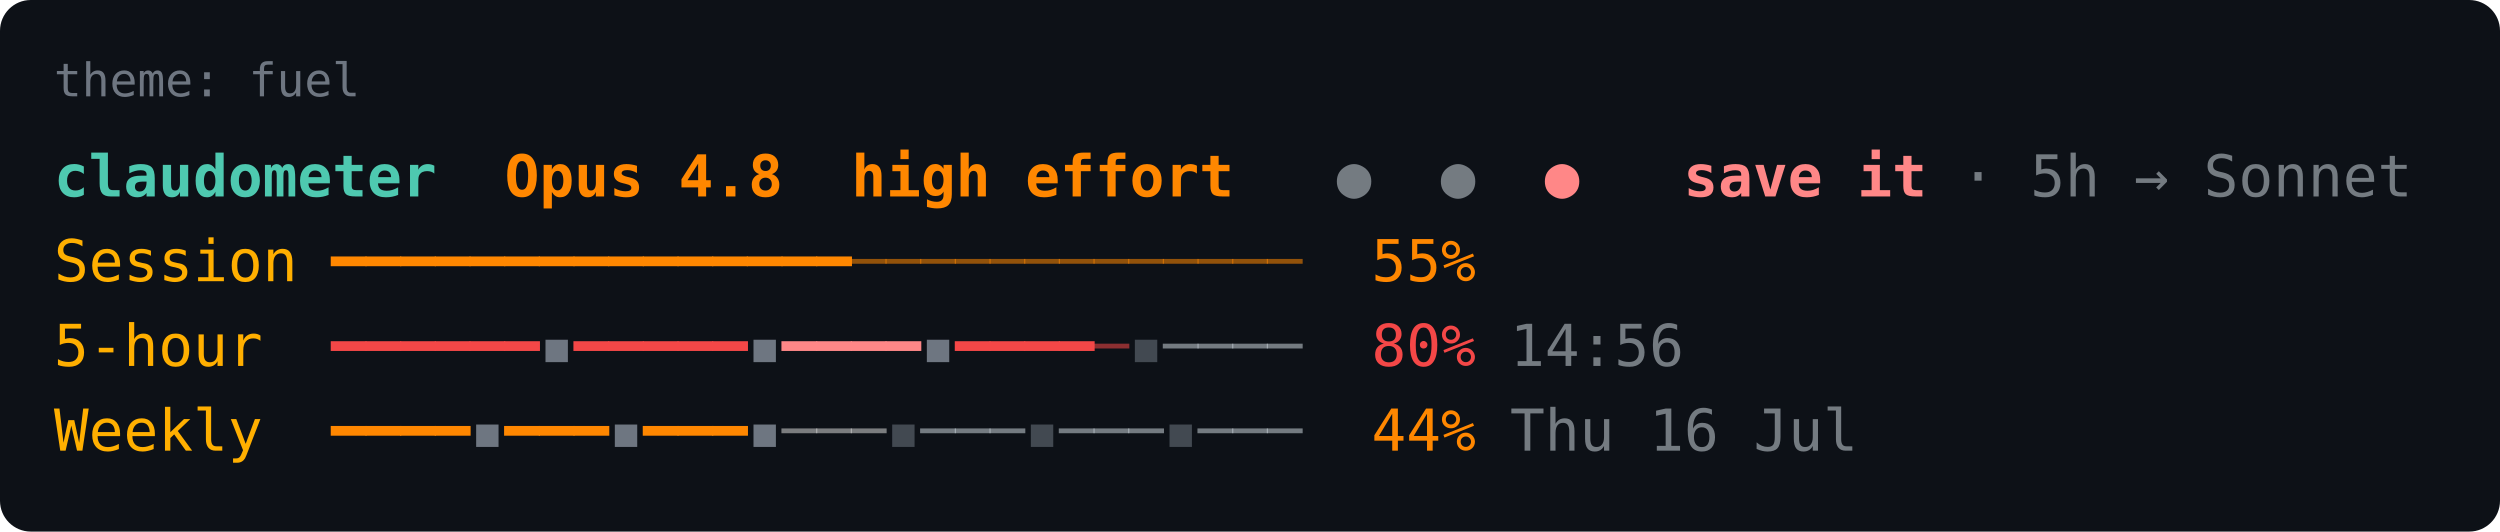
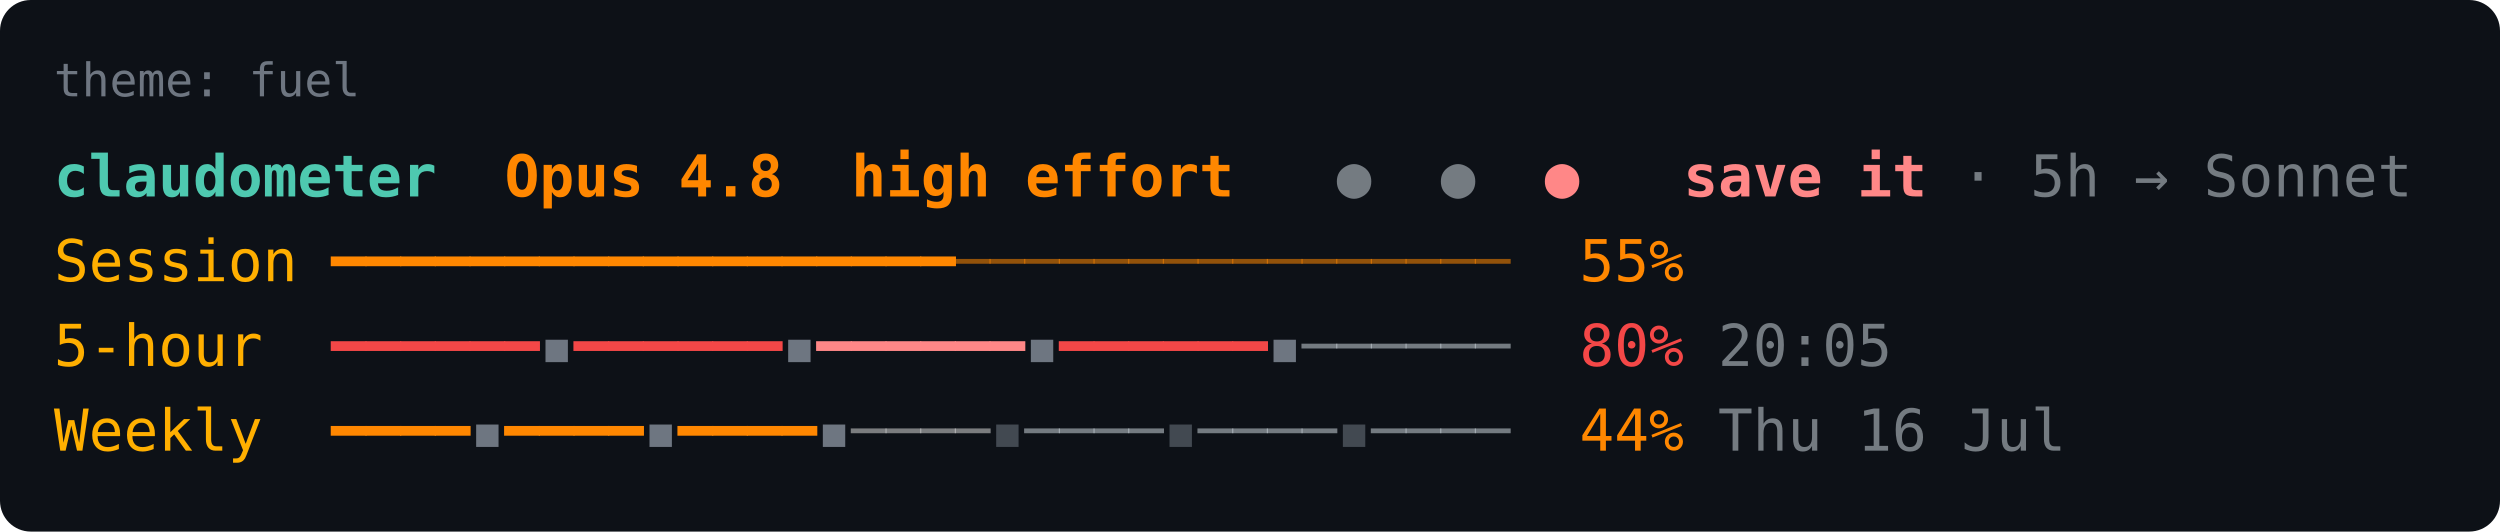
<svg xmlns="http://www.w3.org/2000/svg" width="649" height="138" viewBox="0 0 649 138" font-family="ui-monospace,SFMono-Regular,Menlo,Consolas,monospace" font-size="15">
  <rect width="649" height="138" rx="8" fill="#0d1117" />
  <text x="14.0" y="25.0" font-size="12" fill="#6e7681">theme: fuel</text>
  <text y="51" xml:space="preserve">
    <tspan x="14.0" fill="#4ec9b0" font-weight="bold">claudometer</tspan>
    <tspan x="113.0" fill="#c9d1d9">  </tspan>
    <tspan x="131.0" fill="#ff8700" font-weight="bold">Opus 4.8</tspan>
    <tspan x="203.0" fill="#c9d1d9">  </tspan>
    <tspan x="221.0" fill="#ff8700" font-weight="bold">high effort</tspan>
    <tspan x="320.0" fill="#c9d1d9">   </tspan>
    <tspan x="347.0" fill="#c9d1d9" fill-opacity="0.55">●</tspan>
    <tspan x="365.0" fill="#c9d1d9"> </tspan>
    <tspan x="374.0" fill="#c9d1d9" fill-opacity="0.55">●</tspan>
    <tspan x="392.0" fill="#c9d1d9"> </tspan>
    <tspan x="401.0" fill="#ff8787">●</tspan>
    <tspan x="419.0" fill="#c9d1d9">  </tspan>
    <tspan x="437.0" fill="#ff8787" font-weight="bold">save it</tspan>
    <tspan x="500.0" fill="#c9d1d9"> </tspan>
    <tspan x="509.0" fill="#c9d1d9" fill-opacity="0.55">· 5h</tspan>
    <tspan x="545.0" fill="#c9d1d9"> </tspan>
    <tspan x="554.0" fill="#c9d1d9" fill-opacity="0.55">→ Sonnet</tspan>
  </text>
  <text y="73" xml:space="preserve">
    <tspan x="14.0" fill="#ffaf00">Session</tspan>
    <tspan x="77.0" fill="#c9d1d9"> </tspan>
    <tspan x="86.0" fill="#ff8700">━</tspan>
    <tspan x="95.0" fill="#ff8700">━</tspan>
    <tspan x="104.0" fill="#ff8700">━</tspan>
    <tspan x="113.0" fill="#ff8700">━</tspan>
    <tspan x="122.0" fill="#ff8700">━</tspan>
    <tspan x="131.0" fill="#ff8700">━</tspan>
    <tspan x="140.0" fill="#ff8700">━</tspan>
    <tspan x="149.0" fill="#ff8700">━</tspan>
    <tspan x="158.0" fill="#ff8700">━</tspan>
    <tspan x="167.0" fill="#ff8700">━</tspan>
    <tspan x="176.0" fill="#ff8700">━</tspan>
    <tspan x="185.0" fill="#ff8700">━</tspan>
    <tspan x="194.0" fill="#ff8700">━</tspan>
    <tspan x="203.0" fill="#ff8700">━</tspan>
    <tspan x="212.0" fill="#ff8700">━</tspan>
-     <tspan x="221.0" fill="#ff8700" fill-opacity="0.55">─</tspan>
-     <tspan x="230.0" fill="#ff8700" fill-opacity="0.55">─</tspan>
-     <tspan x="239.0" fill="#ff8700" fill-opacity="0.55">─</tspan>
+     <tspan x="221.0" fill="#ff8700">━</tspan>
+     <tspan x="230.0" fill="#ff8700">━</tspan>
+     <tspan x="239.0" fill="#ff8700">━</tspan>
    <tspan x="248.0" fill="#ff8700" fill-opacity="0.55">─</tspan>
    <tspan x="257.0" fill="#ff8700" fill-opacity="0.55">─</tspan>
    <tspan x="266.0" fill="#ff8700" fill-opacity="0.55">─</tspan>
    <tspan x="275.0" fill="#ff8700" fill-opacity="0.55">─</tspan>
    <tspan x="284.0" fill="#ff8700" fill-opacity="0.55">─</tspan>
    <tspan x="293.0" fill="#ff8700" fill-opacity="0.55">─</tspan>
    <tspan x="302.0" fill="#ff8700" fill-opacity="0.55">─</tspan>
    <tspan x="311.0" fill="#ff8700" fill-opacity="0.55">─</tspan>
    <tspan x="320.0" fill="#ff8700" fill-opacity="0.55">─</tspan>
    <tspan x="329.0" fill="#ff8700" fill-opacity="0.55">─</tspan>
-     <tspan x="338.0" fill="#c9d1d9"> </tspan>
-     <tspan x="347.0" fill="#ff8700"> 55%</tspan>
+     <tspan x="338.0" fill="#ff8700" fill-opacity="0.55">─</tspan>
+     <tspan x="347.0" fill="#ff8700" fill-opacity="0.55">─</tspan>
+     <tspan x="356.0" fill="#ff8700" fill-opacity="0.55">─</tspan>
+     <tspan x="365.0" fill="#ff8700" fill-opacity="0.55">─</tspan>
+     <tspan x="374.0" fill="#ff8700" fill-opacity="0.55">─</tspan>
+     <tspan x="383.0" fill="#ff8700" fill-opacity="0.55">─</tspan>
+     <tspan x="392.0" fill="#c9d1d9"> </tspan>
+     <tspan x="401.0" fill="#ff8700"> 55%</tspan>
  </text>
  <text y="95" xml:space="preserve">
    <tspan x="14.0" fill="#ffaf00">5-hour </tspan>
    <tspan x="77.0" fill="#c9d1d9"> </tspan>
    <tspan x="86.0" fill="#f44747">━</tspan>
    <tspan x="95.0" fill="#f44747">━</tspan>
    <tspan x="104.0" fill="#f44747">━</tspan>
    <tspan x="113.0" fill="#f44747">━</tspan>
    <tspan x="122.0" fill="#f44747">━</tspan>
    <tspan x="131.0" fill="#f44747">━</tspan>
    <tspan x="140.0" fill="#6e7681">▪</tspan>
    <tspan x="149.0" fill="#f44747">━</tspan>
    <tspan x="158.0" fill="#f44747">━</tspan>
    <tspan x="167.0" fill="#f44747">━</tspan>
    <tspan x="176.0" fill="#f44747">━</tspan>
    <tspan x="185.0" fill="#f44747">━</tspan>
-     <tspan x="194.0" fill="#6e7681">▪</tspan>
-     <tspan x="203.0" fill="#ff8787">━</tspan>
+     <tspan x="194.0" fill="#f44747">━</tspan>
+     <tspan x="203.0" fill="#6e7681">▪</tspan>
    <tspan x="212.0" fill="#ff8787">━</tspan>
    <tspan x="221.0" fill="#ff8787">━</tspan>
    <tspan x="230.0" fill="#ff8787">━</tspan>
-     <tspan x="239.0" fill="#6e7681">▪</tspan>
-     <tspan x="248.0" fill="#f44747">━</tspan>
-     <tspan x="257.0" fill="#f44747">━</tspan>
-     <tspan x="266.0" fill="#f44747">━</tspan>
+     <tspan x="239.0" fill="#ff8787">━</tspan>
+     <tspan x="248.0" fill="#ff8787">━</tspan>
+     <tspan x="257.0" fill="#ff8787">━</tspan>
+     <tspan x="266.0" fill="#6e7681">▪</tspan>
    <tspan x="275.0" fill="#f44747">━</tspan>
-     <tspan x="284.0" fill="#f44747" fill-opacity="0.55">─</tspan>
-     <tspan x="293.0" fill="#6e7681" fill-opacity="0.55">▪</tspan>
-     <tspan x="302.0" fill="#c9d1d9" fill-opacity="0.55">─</tspan>
-     <tspan x="311.0" fill="#c9d1d9" fill-opacity="0.55">─</tspan>
-     <tspan x="320.0" fill="#c9d1d9" fill-opacity="0.55">─</tspan>
-     <tspan x="329.0" fill="#c9d1d9" fill-opacity="0.55">─</tspan>
-     <tspan x="338.0" fill="#c9d1d9"> </tspan>
-     <tspan x="347.0" fill="#f44747"> 80%</tspan>
-     <tspan x="383.0" fill="#c9d1d9"> </tspan>
-     <tspan x="392.0" fill="#c9d1d9" fill-opacity="0.55">14:56</tspan>
+     <tspan x="284.0" fill="#f44747">━</tspan>
+     <tspan x="293.0" fill="#f44747">━</tspan>
+     <tspan x="302.0" fill="#f44747">━</tspan>
+     <tspan x="311.0" fill="#f44747">━</tspan>
+     <tspan x="320.0" fill="#f44747">━</tspan>
+     <tspan x="329.0" fill="#6e7681">▪</tspan>
+     <tspan x="338.0" fill="#c9d1d9" fill-opacity="0.55">─</tspan>
+     <tspan x="347.0" fill="#c9d1d9" fill-opacity="0.55">─</tspan>
+     <tspan x="356.0" fill="#c9d1d9" fill-opacity="0.55">─</tspan>
+     <tspan x="365.0" fill="#c9d1d9" fill-opacity="0.55">─</tspan>
+     <tspan x="374.0" fill="#c9d1d9" fill-opacity="0.55">─</tspan>
+     <tspan x="383.0" fill="#c9d1d9" fill-opacity="0.55">─</tspan>
+     <tspan x="392.0" fill="#c9d1d9"> </tspan>
+     <tspan x="401.0" fill="#f44747"> 80%</tspan>
+     <tspan x="437.0" fill="#c9d1d9"> </tspan>
+     <tspan x="446.0" fill="#c9d1d9" fill-opacity="0.55">20:05</tspan>
  </text>
  <text y="117" xml:space="preserve">
    <tspan x="14.0" fill="#ffaf00">Weekly </tspan>
    <tspan x="77.0" fill="#c9d1d9"> </tspan>
    <tspan x="86.0" fill="#ff8700">━</tspan>
    <tspan x="95.0" fill="#ff8700">━</tspan>
    <tspan x="104.0" fill="#ff8700">━</tspan>
    <tspan x="113.0" fill="#ff8700">━</tspan>
    <tspan x="122.0" fill="#6e7681">▪</tspan>
    <tspan x="131.0" fill="#ff8700">━</tspan>
    <tspan x="140.0" fill="#ff8700">━</tspan>
    <tspan x="149.0" fill="#ff8700">━</tspan>
-     <tspan x="158.0" fill="#6e7681">▪</tspan>
-     <tspan x="167.0" fill="#ff8700">━</tspan>
+     <tspan x="158.0" fill="#ff8700">━</tspan>
+     <tspan x="167.0" fill="#6e7681">▪</tspan>
    <tspan x="176.0" fill="#ff8700">━</tspan>
    <tspan x="185.0" fill="#ff8700">━</tspan>
-     <tspan x="194.0" fill="#6e7681">▪</tspan>
-     <tspan x="203.0" fill="#d4d4d4" fill-opacity="0.55">─</tspan>
-     <tspan x="212.0" fill="#d4d4d4" fill-opacity="0.55">─</tspan>
+     <tspan x="194.0" fill="#ff8700">━</tspan>
+     <tspan x="203.0" fill="#ff8700">━</tspan>
+     <tspan x="212.0" fill="#6e7681">▪</tspan>
    <tspan x="221.0" fill="#d4d4d4" fill-opacity="0.55">─</tspan>
-     <tspan x="230.0" fill="#6e7681" fill-opacity="0.55">▪</tspan>
-     <tspan x="239.0" fill="#c9d1d9" fill-opacity="0.55">─</tspan>
-     <tspan x="248.0" fill="#c9d1d9" fill-opacity="0.55">─</tspan>
-     <tspan x="257.0" fill="#c9d1d9" fill-opacity="0.55">─</tspan>
-     <tspan x="266.0" fill="#6e7681" fill-opacity="0.55">▪</tspan>
+     <tspan x="230.0" fill="#d4d4d4" fill-opacity="0.55">─</tspan>
+     <tspan x="239.0" fill="#d4d4d4" fill-opacity="0.55">─</tspan>
+     <tspan x="248.0" fill="#d4d4d4" fill-opacity="0.55">─</tspan>
+     <tspan x="257.0" fill="#6e7681" fill-opacity="0.55">▪</tspan>
+     <tspan x="266.0" fill="#c9d1d9" fill-opacity="0.55">─</tspan>
    <tspan x="275.0" fill="#c9d1d9" fill-opacity="0.55">─</tspan>
    <tspan x="284.0" fill="#c9d1d9" fill-opacity="0.55">─</tspan>
    <tspan x="293.0" fill="#c9d1d9" fill-opacity="0.55">─</tspan>
    <tspan x="302.0" fill="#6e7681" fill-opacity="0.55">▪</tspan>
    <tspan x="311.0" fill="#c9d1d9" fill-opacity="0.55">─</tspan>
    <tspan x="320.0" fill="#c9d1d9" fill-opacity="0.55">─</tspan>
    <tspan x="329.0" fill="#c9d1d9" fill-opacity="0.55">─</tspan>
-     <tspan x="338.0" fill="#c9d1d9"> </tspan>
-     <tspan x="347.0" fill="#ff8700"> 44%</tspan>
-     <tspan x="383.0" fill="#c9d1d9"> </tspan>
-     <tspan x="392.0" fill="#c9d1d9" fill-opacity="0.55">Thu 16 Jul</tspan>
+     <tspan x="338.0" fill="#c9d1d9" fill-opacity="0.55">─</tspan>
+     <tspan x="347.0" fill="#6e7681" fill-opacity="0.55">▪</tspan>
+     <tspan x="356.0" fill="#c9d1d9" fill-opacity="0.55">─</tspan>
+     <tspan x="365.0" fill="#c9d1d9" fill-opacity="0.55">─</tspan>
+     <tspan x="374.0" fill="#c9d1d9" fill-opacity="0.55">─</tspan>
+     <tspan x="383.0" fill="#c9d1d9" fill-opacity="0.55">─</tspan>
+     <tspan x="392.0" fill="#c9d1d9"> </tspan>
+     <tspan x="401.0" fill="#ff8700"> 44%</tspan>
+     <tspan x="437.0" fill="#c9d1d9"> </tspan>
+     <tspan x="446.0" fill="#c9d1d9" fill-opacity="0.55">Thu 16 Jul</tspan>
  </text>
</svg>
